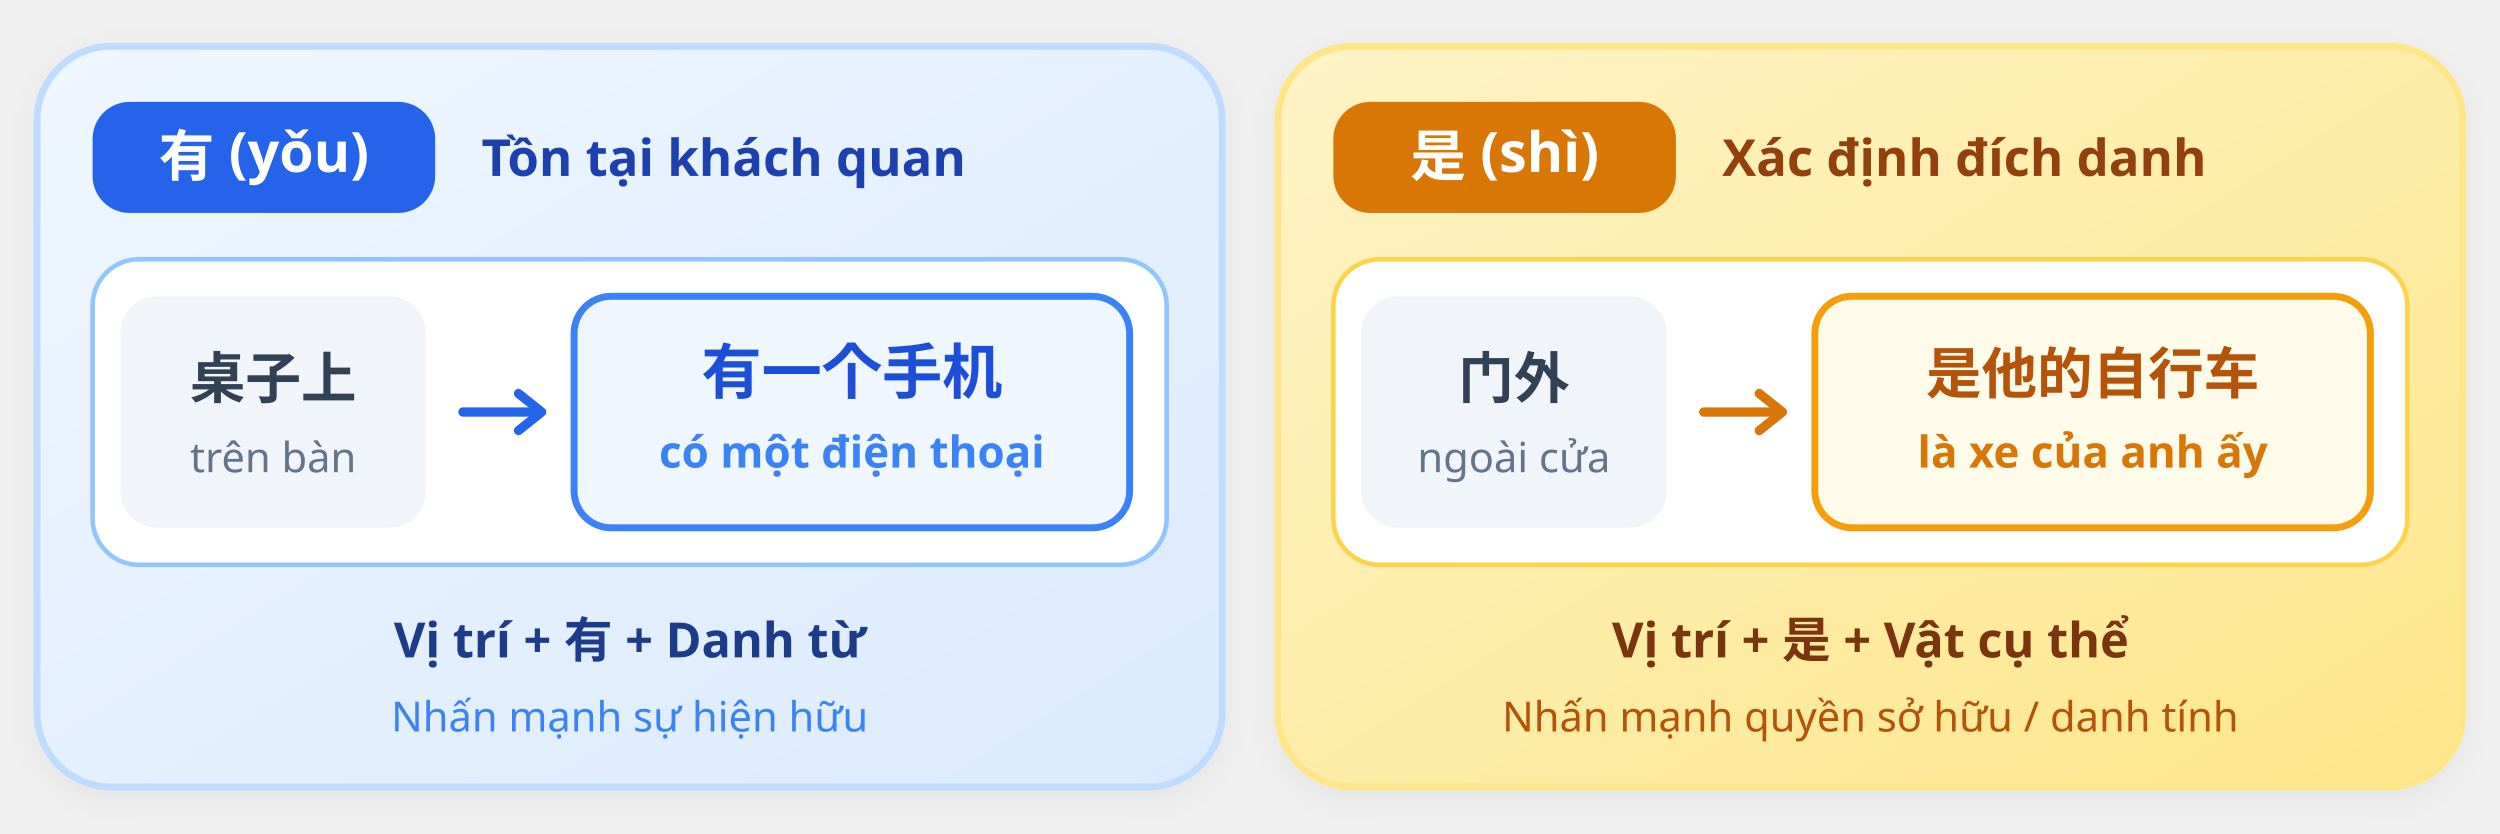
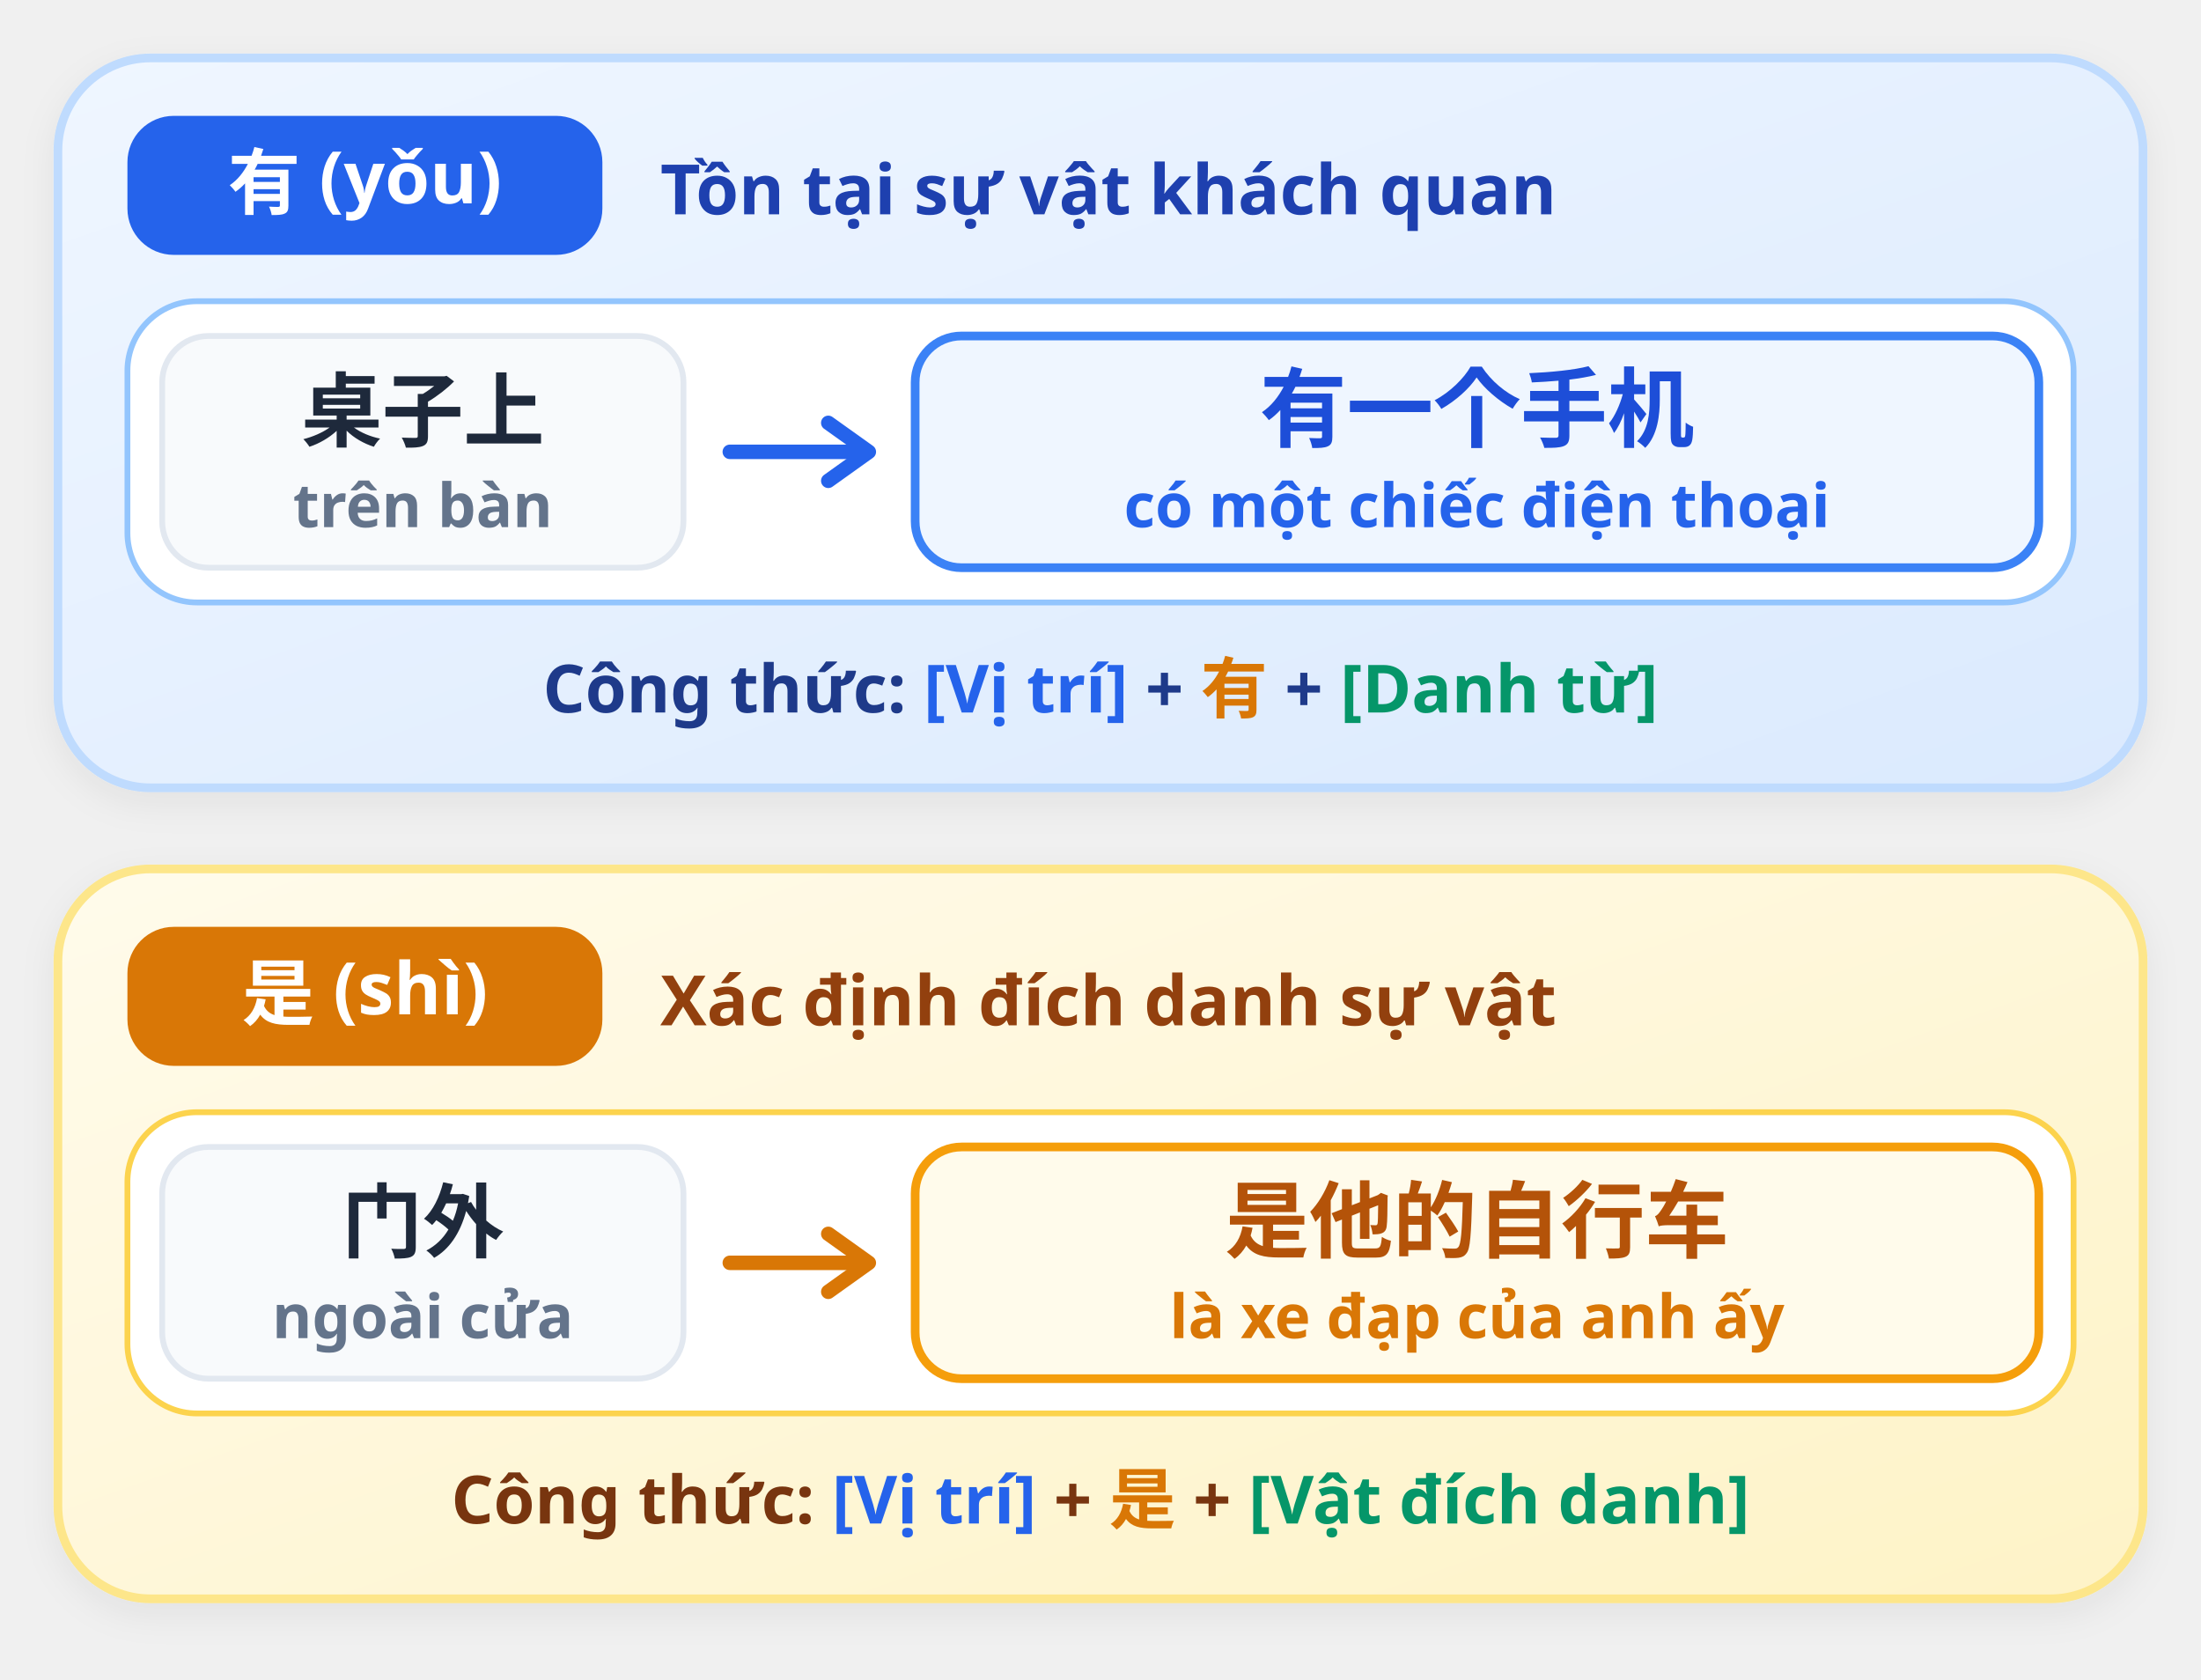
- <svg xmlns="http://www.w3.org/2000/svg" viewBox="0 0 540 180" width="100%" height="100%">
+ <svg xmlns="http://www.w3.org/2000/svg" viewBox="0 0 380 290" width="100%" height="100%">
  <defs>
-     <linearGradient id="g1-a" x1="0%" y1="0%" x2="100%" y2="100%">
+     <linearGradient id="g-you" x1="0%" y1="0%" x2="100%" y2="100%">
      <stop offset="0%" stop-color="#EFF6FF" />
      <stop offset="100%" stop-color="#DBEAFE" />
    </linearGradient>
-     <linearGradient id="g1-b" x1="0%" y1="0%" x2="100%" y2="100%">
-       <stop offset="0%" stop-color="#FEF3C7" />
-       <stop offset="100%" stop-color="#FDE68A" />
+     <linearGradient id="g-shi" x1="0%" y1="0%" x2="100%" y2="100%">
+       <stop offset="0%" stop-color="#FFFBEB" />
+       <stop offset="100%" stop-color="#FEF3C7" />
    </linearGradient>
-     <filter id="s1" x="-5%" y="-5%" width="110%" height="115%">
-       <feDropShadow dx="0" dy="2" stdDeviation="3" flood-opacity="0.05" />
+     <filter id="shadow" x="-5%" y="-5%" width="110%" height="115%">
+       <feDropShadow dx="0" dy="2" stdDeviation="3" flood-opacity="0.06" />
    </filter>
  </defs>
-   <g transform="translate(8, 10)">
-     <rect width="256" height="160" rx="16" fill="url(#g1-a)" stroke="#BFDBFE" stroke-width="1.5" filter="url(#s1)" />
-     <rect x="12" y="12" width="74" height="24" rx="8" fill="#2563EB" />
-     <text x="49" y="28" fill="#FFFFFF" font-size="12" font-weight="bold" text-anchor="middle" font-family="system-ui, sans-serif">有 (yǒu)</text>
-     <text x="96" y="28" fill="#1E40AF" font-size="11" font-weight="700" font-family="system-ui, sans-serif">Tồn tại khách quan</text>
-     <rect x="12" y="46" width="232" height="66" rx="10" fill="#FFFFFF" stroke="#93C5FD" stroke-width="1" />
-     <rect x="18" y="54" width="66" height="50" rx="8" fill="#F1F5F9" />
-     <text x="51" y="76" fill="#334155" font-size="12" font-weight="bold" text-anchor="middle" font-family="system-ui, sans-serif">桌子上</text>
-     <text x="51" y="92" fill="#64748B" font-size="9" text-anchor="middle" font-family="system-ui, sans-serif">trên bàn</text>
-     <path d="M92 79 L108 79" stroke="#2563EB" stroke-width="2" stroke-linecap="round" />
-     <path d="M104 75 L109 79 L104 83" fill="none" stroke="#2563EB" stroke-width="2" stroke-linecap="round" stroke-linejoin="round" />
-     <rect x="116" y="54" width="120" height="50" rx="8" fill="#EFF6FF" stroke="#3B82F6" stroke-width="1.5" />
-     <text x="176" y="75" fill="#1D4ED8" font-size="13" font-weight="900" text-anchor="middle" font-family="system-ui, sans-serif">有一个手机</text>
-     <text x="176" y="91" fill="#3B82F6" font-size="9.5" font-weight="600" text-anchor="middle" font-family="system-ui, sans-serif">có một điện thoại</text>
-     <text x="128" y="132" fill="#1E3A8A" font-size="10.5" font-weight="bold" text-anchor="middle" font-family="system-ui, sans-serif">Vị trí + 有 + Danh từ</text>
-     <text x="128" y="148" fill="#3B82F6" font-size="9" text-anchor="middle" font-family="system-ui, sans-serif">Nhấn mạnh sự hiện hữu</text>
+   <g transform="translate(10, 10)">
+     <rect width="360" height="126" rx="16" fill="url(#g-you)" stroke="#BFDBFE" stroke-width="1.5" filter="url(#shadow)" />
+     <rect x="12" y="10" width="82" height="24" rx="8" fill="#2563EB" />
+     <text x="53" y="26" fill="#FFFFFF" font-size="12.5" font-weight="900" text-anchor="middle" font-family="system-ui, sans-serif">有 (yǒu)</text>
+     <text x="104" y="27" fill="#1E40AF" font-size="12" font-weight="800" font-family="system-ui, sans-serif">Tồn tại sự vật khách quan</text>
+     <rect x="12" y="42" width="336" height="52" rx="12" fill="#FFFFFF" stroke="#93C5FD" stroke-width="1" />
+     <rect x="18" y="48" width="90" height="40" rx="8" fill="#F8FAFC" stroke="#E2E8F0" stroke-width="1" />
+     <text x="63" y="66" fill="#1E293B" font-size="14" font-weight="bold" text-anchor="middle" font-family="system-ui, sans-serif">桌子上</text>
+     <text x="63" y="81" fill="#64748B" font-size="10.5" font-weight="600" text-anchor="middle" font-family="system-ui, sans-serif">trên bàn</text>
+     <path d="M116 68 L138 68" stroke="#2563EB" stroke-width="2.5" stroke-linecap="round" />
+     <path d="M133 63 L140 68 L133 73" fill="none" stroke="#2563EB" stroke-width="2.5" stroke-linecap="round" stroke-linejoin="round" />
+     <rect x="148" y="48" width="194" height="40" rx="8" fill="#EFF6FF" stroke="#3B82F6" stroke-width="1.5" />
+     <text x="245" y="66" fill="#1D4ED8" font-size="15" font-weight="900" text-anchor="middle" font-family="system-ui, sans-serif">有一个手机</text>
+     <text x="245" y="81" fill="#2563EB" font-size="10.5" font-weight="600" text-anchor="middle" font-family="system-ui, sans-serif">có một chiếc điện thoại</text>
+     <text x="180" y="113" fill="#1E3A8A" font-size="11.5" font-weight="800" text-anchor="middle" font-family="system-ui, sans-serif">
+       Công thức: <tspan fill="#2563EB" font-weight="900">[Vị trí]</tspan> + <tspan fill="#D97706" font-weight="900">有</tspan> + <tspan fill="#059669" font-weight="900">[Danh từ]</tspan>
+     </text>
  </g>
-   <g transform="translate(276, 10)">
-     <rect width="256" height="160" rx="16" fill="url(#g1-b)" stroke="#FDE68A" stroke-width="1.5" filter="url(#s1)" />
-     <rect x="12" y="12" width="74" height="24" rx="8" fill="#D97706" />
-     <text x="49" y="28" fill="#FFFFFF" font-size="12" font-weight="bold" text-anchor="middle" font-family="system-ui, sans-serif">是 (shì)</text>
-     <text x="96" y="28" fill="#92400E" font-size="11" font-weight="700" font-family="system-ui, sans-serif">Xác định đích danh</text>
-     <rect x="12" y="46" width="232" height="66" rx="10" fill="#FFFFFF" stroke="#FCD34D" stroke-width="1" />
-     <rect x="18" y="54" width="66" height="50" rx="8" fill="#F1F5F9" />
-     <text x="51" y="76" fill="#334155" font-size="12" font-weight="bold" text-anchor="middle" font-family="system-ui, sans-serif">门外</text>
-     <text x="51" y="92" fill="#64748B" font-size="9" text-anchor="middle" font-family="system-ui, sans-serif">ngoài cửa</text>
-     <path d="M92 79 L108 79" stroke="#D97706" stroke-width="2" stroke-linecap="round" />
-     <path d="M104 75 L109 79 L104 83" fill="none" stroke="#D97706" stroke-width="2" stroke-linecap="round" stroke-linejoin="round" />
-     <rect x="116" y="54" width="120" height="50" rx="8" fill="#FFFBEB" stroke="#F59E0B" stroke-width="1.5" />
-     <text x="176" y="75" fill="#B45309" font-size="12" font-weight="900" text-anchor="middle" font-family="system-ui, sans-serif">是他的自行车</text>
-     <text x="176" y="91" fill="#D97706" font-size="9.5" font-weight="600" text-anchor="middle" font-family="system-ui, sans-serif">là xe của anh ấy</text>
-     <text x="128" y="132" fill="#78350F" font-size="10.5" font-weight="bold" text-anchor="middle" font-family="system-ui, sans-serif">Vị trí + 是 + Vật cụ thể</text>
-     <text x="128" y="148" fill="#B45309" font-size="9" text-anchor="middle" font-family="system-ui, sans-serif">Nhấn mạnh quyền sở hữu / danh tính</text>
+   <g transform="translate(10, 150)">
+     <rect width="360" height="126" rx="16" fill="url(#g-shi)" stroke="#FDE68A" stroke-width="1.5" filter="url(#shadow)" />
+     <rect x="12" y="10" width="82" height="24" rx="8" fill="#D97706" />
+     <text x="53" y="26" fill="#FFFFFF" font-size="12.5" font-weight="900" text-anchor="middle" font-family="system-ui, sans-serif">是 (shì)</text>
+     <text x="104" y="27" fill="#92400E" font-size="12" font-weight="800" font-family="system-ui, sans-serif">Xác định đích danh sự vật</text>
+     <rect x="12" y="42" width="336" height="52" rx="12" fill="#FFFFFF" stroke="#FCD34D" stroke-width="1" />
+     <rect x="18" y="48" width="90" height="40" rx="8" fill="#F8FAFC" stroke="#E2E8F0" stroke-width="1" />
+     <text x="63" y="66" fill="#1E293B" font-size="14" font-weight="bold" text-anchor="middle" font-family="system-ui, sans-serif">门外</text>
+     <text x="63" y="81" fill="#64748B" font-size="10.5" font-weight="600" text-anchor="middle" font-family="system-ui, sans-serif">ngoài cửa</text>
+     <path d="M116 68 L138 68" stroke="#D97706" stroke-width="2.5" stroke-linecap="round" />
+     <path d="M133 63 L140 68 L133 73" fill="none" stroke="#D97706" stroke-width="2.5" stroke-linecap="round" stroke-linejoin="round" />
+     <rect x="148" y="48" width="194" height="40" rx="8" fill="#FFFBEB" stroke="#F59E0B" stroke-width="1.5" />
+     <text x="245" y="66" fill="#B45309" font-size="14.5" font-weight="900" text-anchor="middle" font-family="system-ui, sans-serif">是他的自行车</text>
+     <text x="245" y="81" fill="#D97706" font-size="10.5" font-weight="600" text-anchor="middle" font-family="system-ui, sans-serif">là xe đạp của anh ấy</text>
+     <text x="180" y="113" fill="#78350F" font-size="11.5" font-weight="800" text-anchor="middle" font-family="system-ui, sans-serif">
+       Công thức: <tspan fill="#2563EB" font-weight="900">[Vị trí]</tspan> + <tspan fill="#D97706" font-weight="900">是</tspan> + <tspan fill="#059669" font-weight="900">[Vật đích danh]</tspan>
+     </text>
  </g>
</svg>
